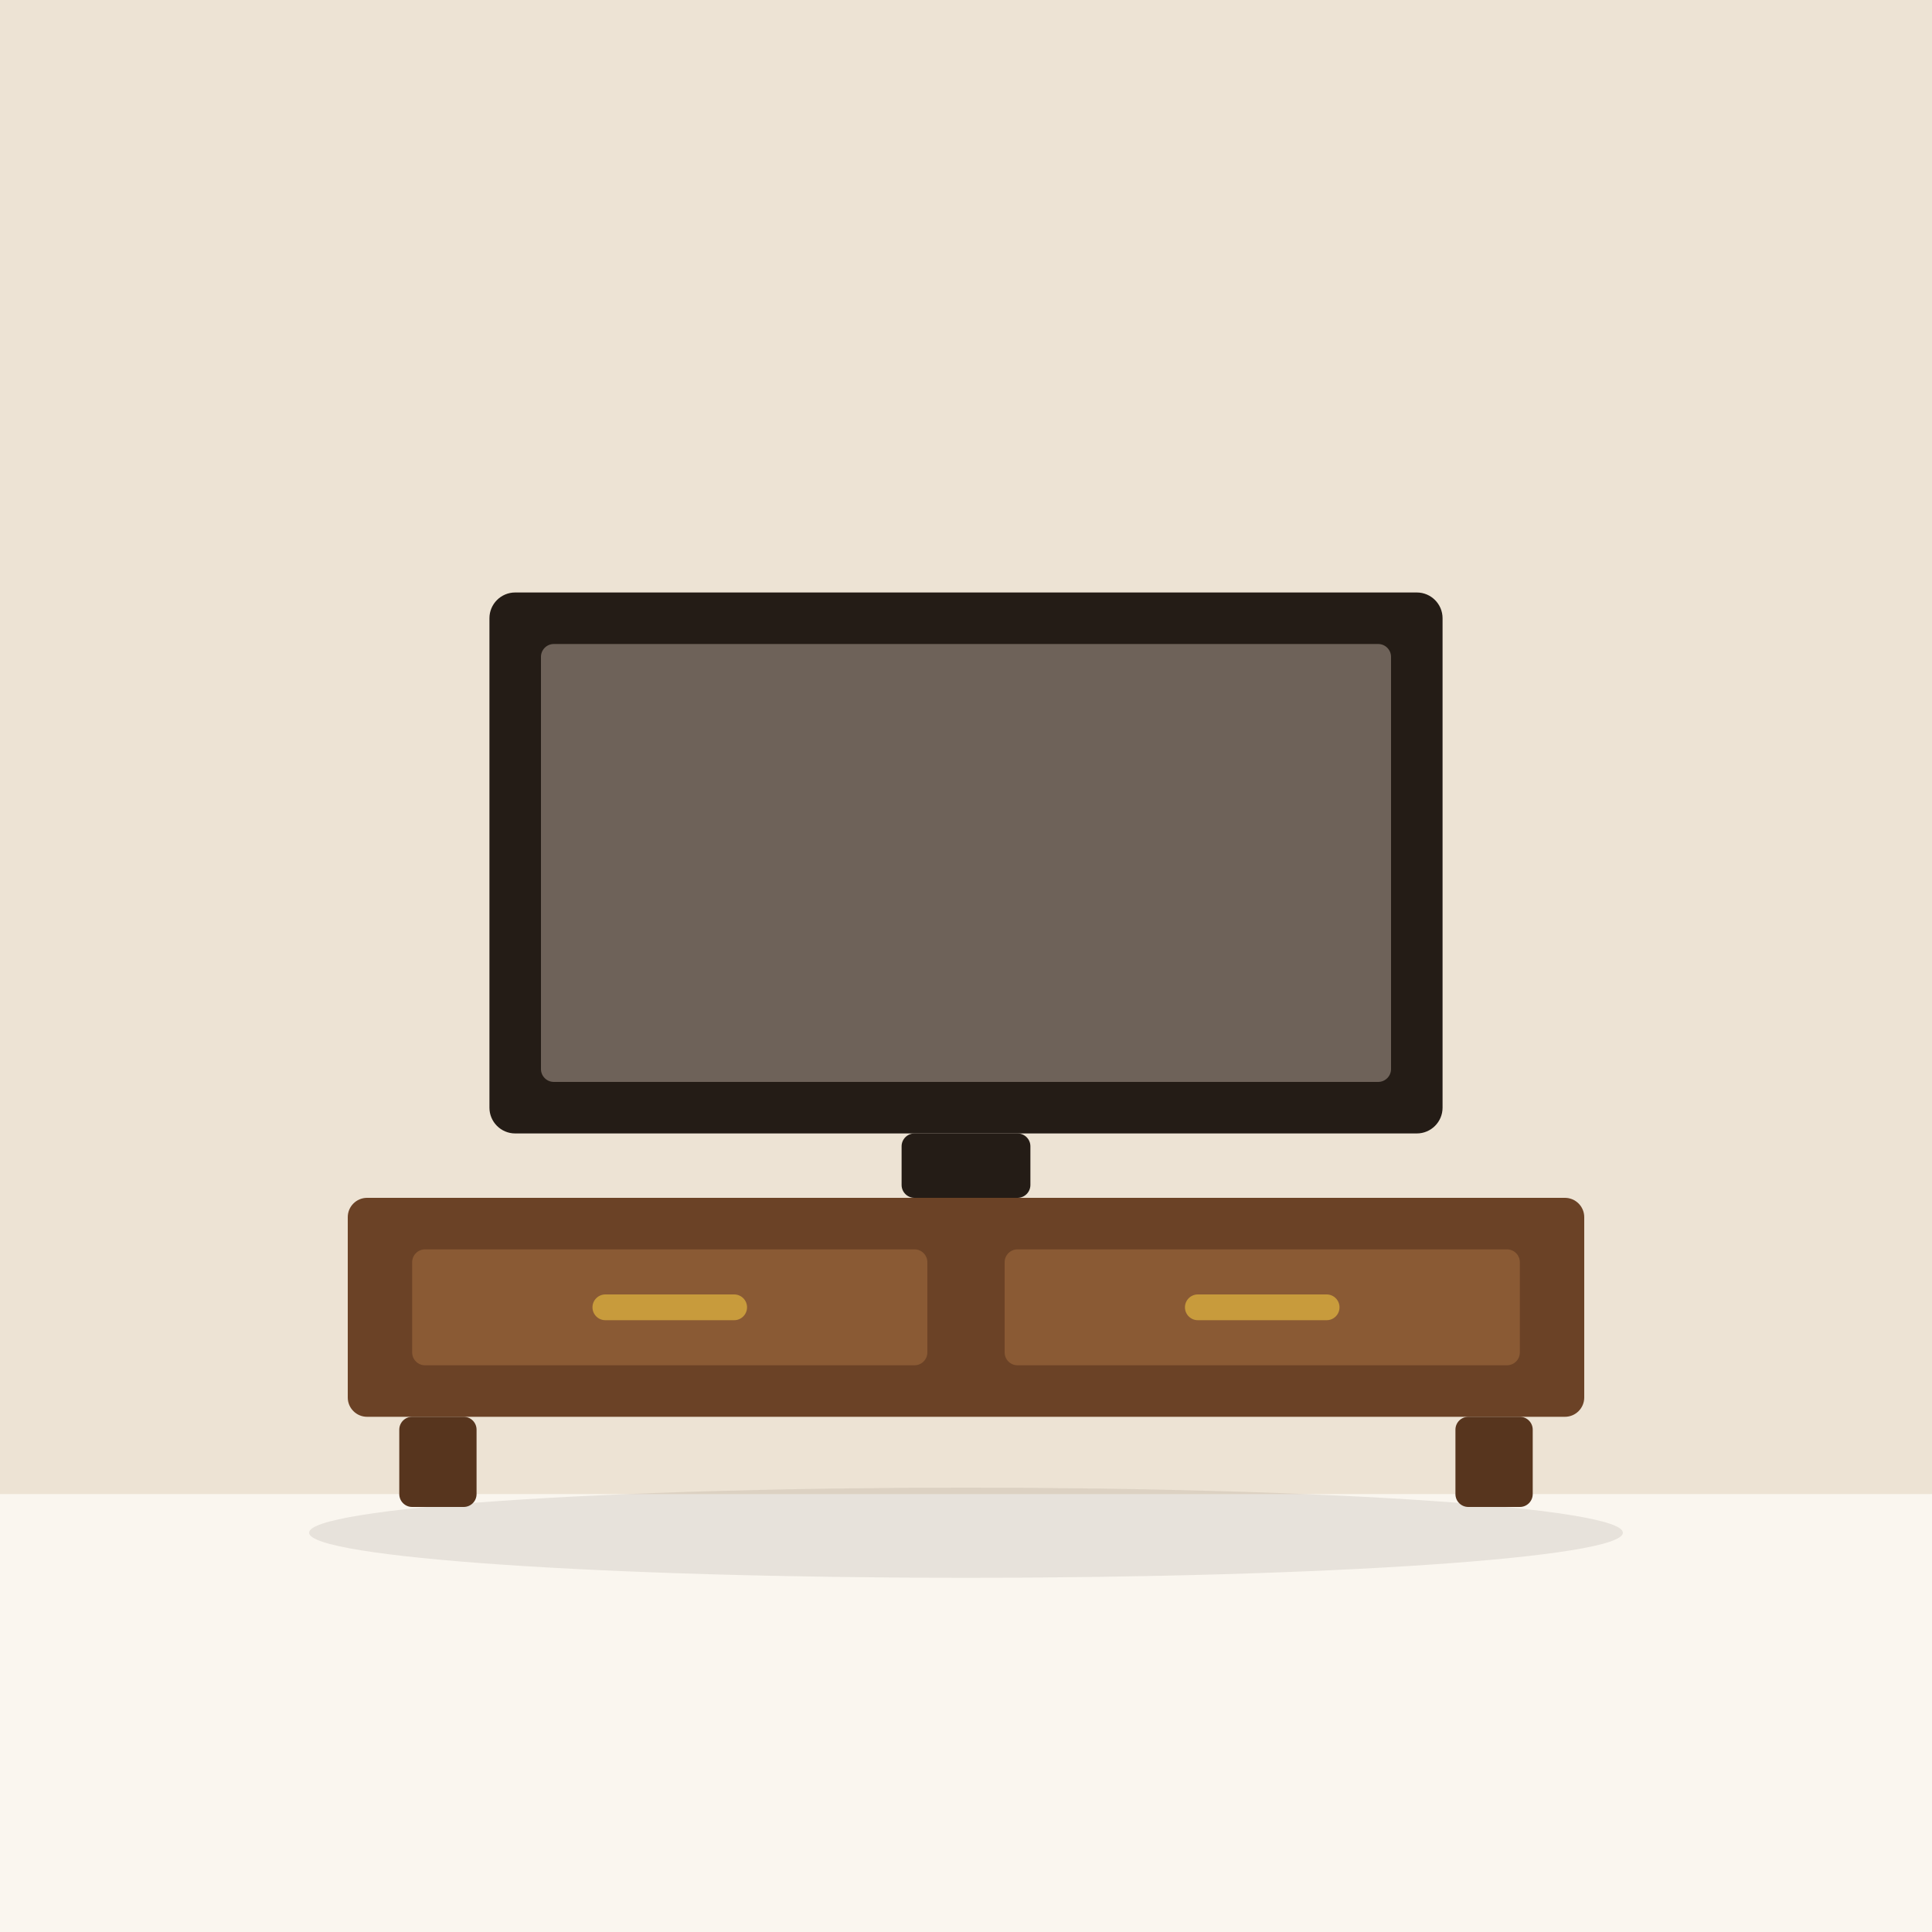
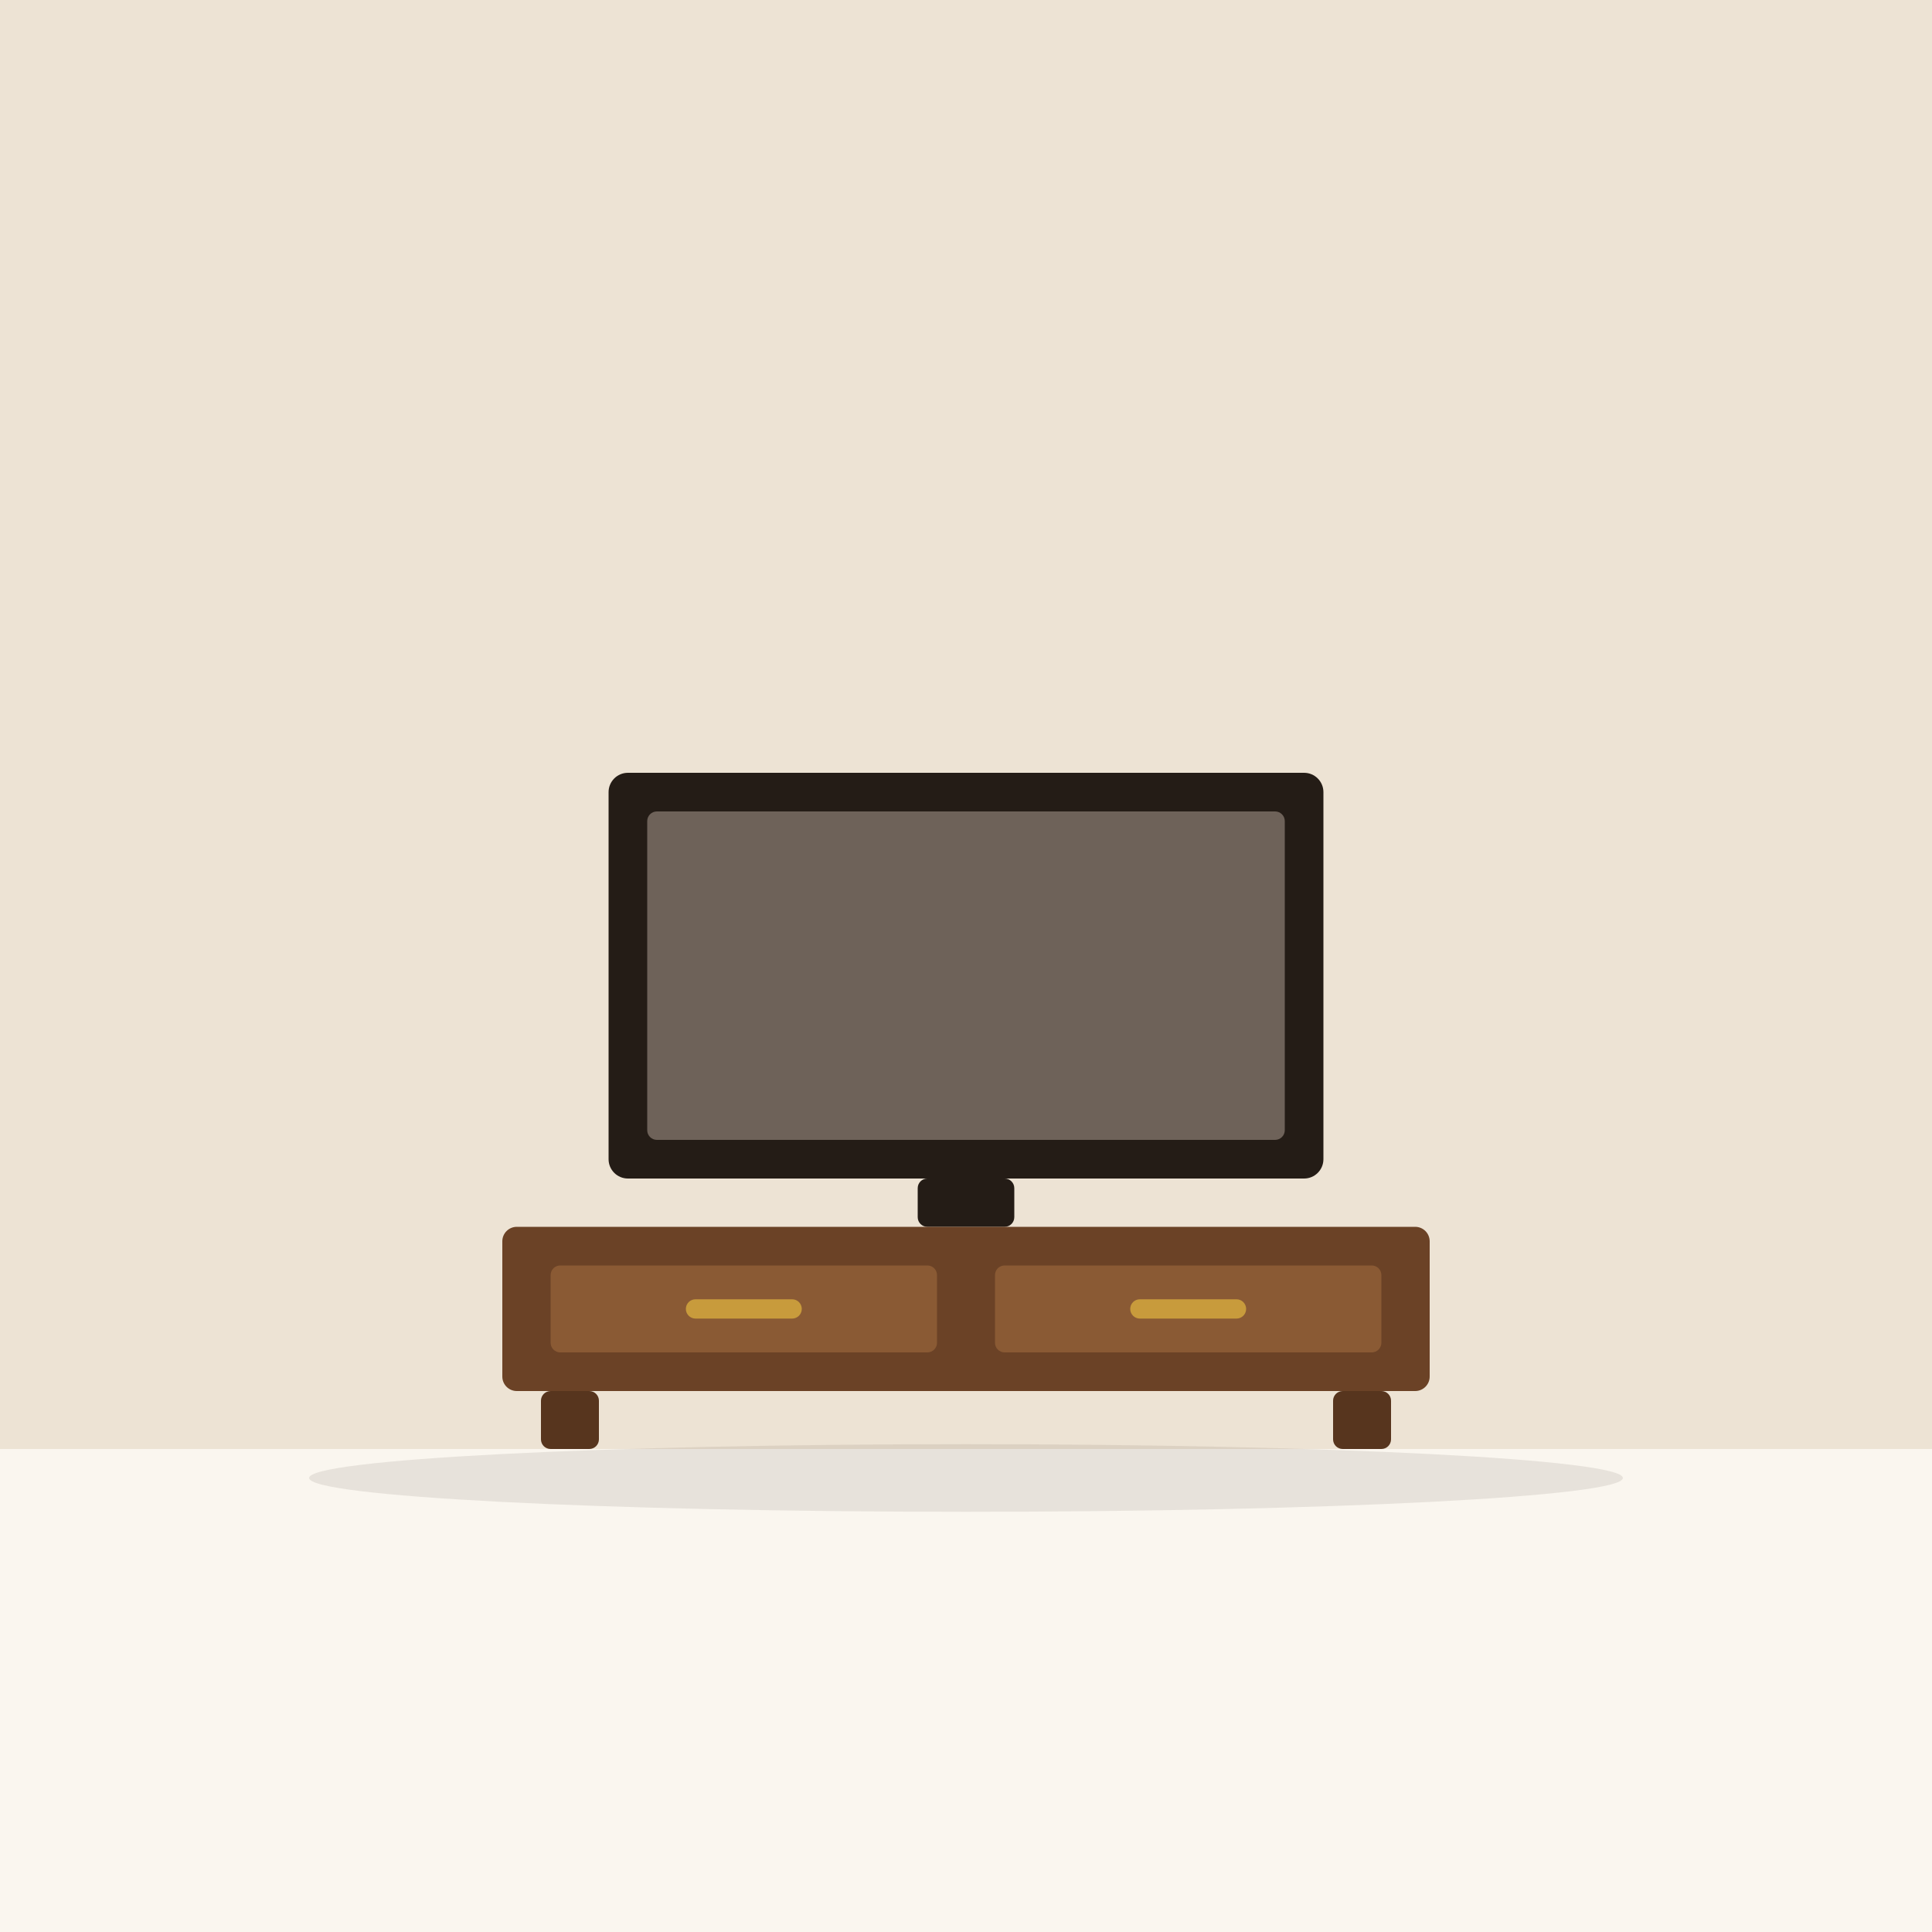
- <svg xmlns="http://www.w3.org/2000/svg" width="800" height="800" viewBox="0 0 300 300" role="img" aria-label="Showroom photo 8">
-   <rect width="300" height="300" fill="#EDE3D4" />
-   <rect x="0" y="232" width="300" height="68" rx="0" fill="#FAF6EF" />
-   <ellipse cx="150" cy="238" rx="102" ry="7" fill="#3E2A1E" opacity="0.10" />
-   <g transform="translate(-50,0)">
+ <svg xmlns="http://www.w3.org/2000/svg" width="800" height="800" viewBox="0 0 400 400" role="img" aria-label="Showroom photo 8">
+   <rect width="400" height="400" fill="#EDE3D4" />
+   <rect x="0" y="300" width="400" height="100" rx="0" fill="#FAF6EF" />
+   <ellipse cx="200" cy="306" rx="136" ry="7" fill="#3E2A1E" opacity="0.10" />
+   <g transform="translate(0,68)">
    <rect x="126" y="92" width="148" height="84" rx="4" fill="#241C16" />
    <rect x="134" y="100" width="132" height="68" rx="2" fill="#6E6259" />
    <rect x="190" y="176" width="20" height="10" rx="2" fill="#241C16" />
    <rect x="104" y="186" width="192" height="34" rx="3" fill="#6B4226" />
    <rect x="114" y="194" width="80" height="18" rx="2" fill="#8A5A34" />
    <rect x="206" y="194" width="80" height="18" rx="2" fill="#8A5A34" />
    <rect x="142" y="201" width="24" height="4" rx="2" fill="#C89B3C" />
    <rect x="234" y="201" width="24" height="4" rx="2" fill="#C89B3C" />
-     <rect x="112" y="220" width="12" height="14" rx="2" fill="#57351E" />
-     <rect x="276" y="220" width="12" height="14" rx="2" fill="#57351E" />
+     <rect x="112" y="220" width="12" height="12" rx="2" fill="#57351E" />
+     <rect x="276" y="220" width="12" height="12" rx="2" fill="#57351E" />
  </g>
</svg>
